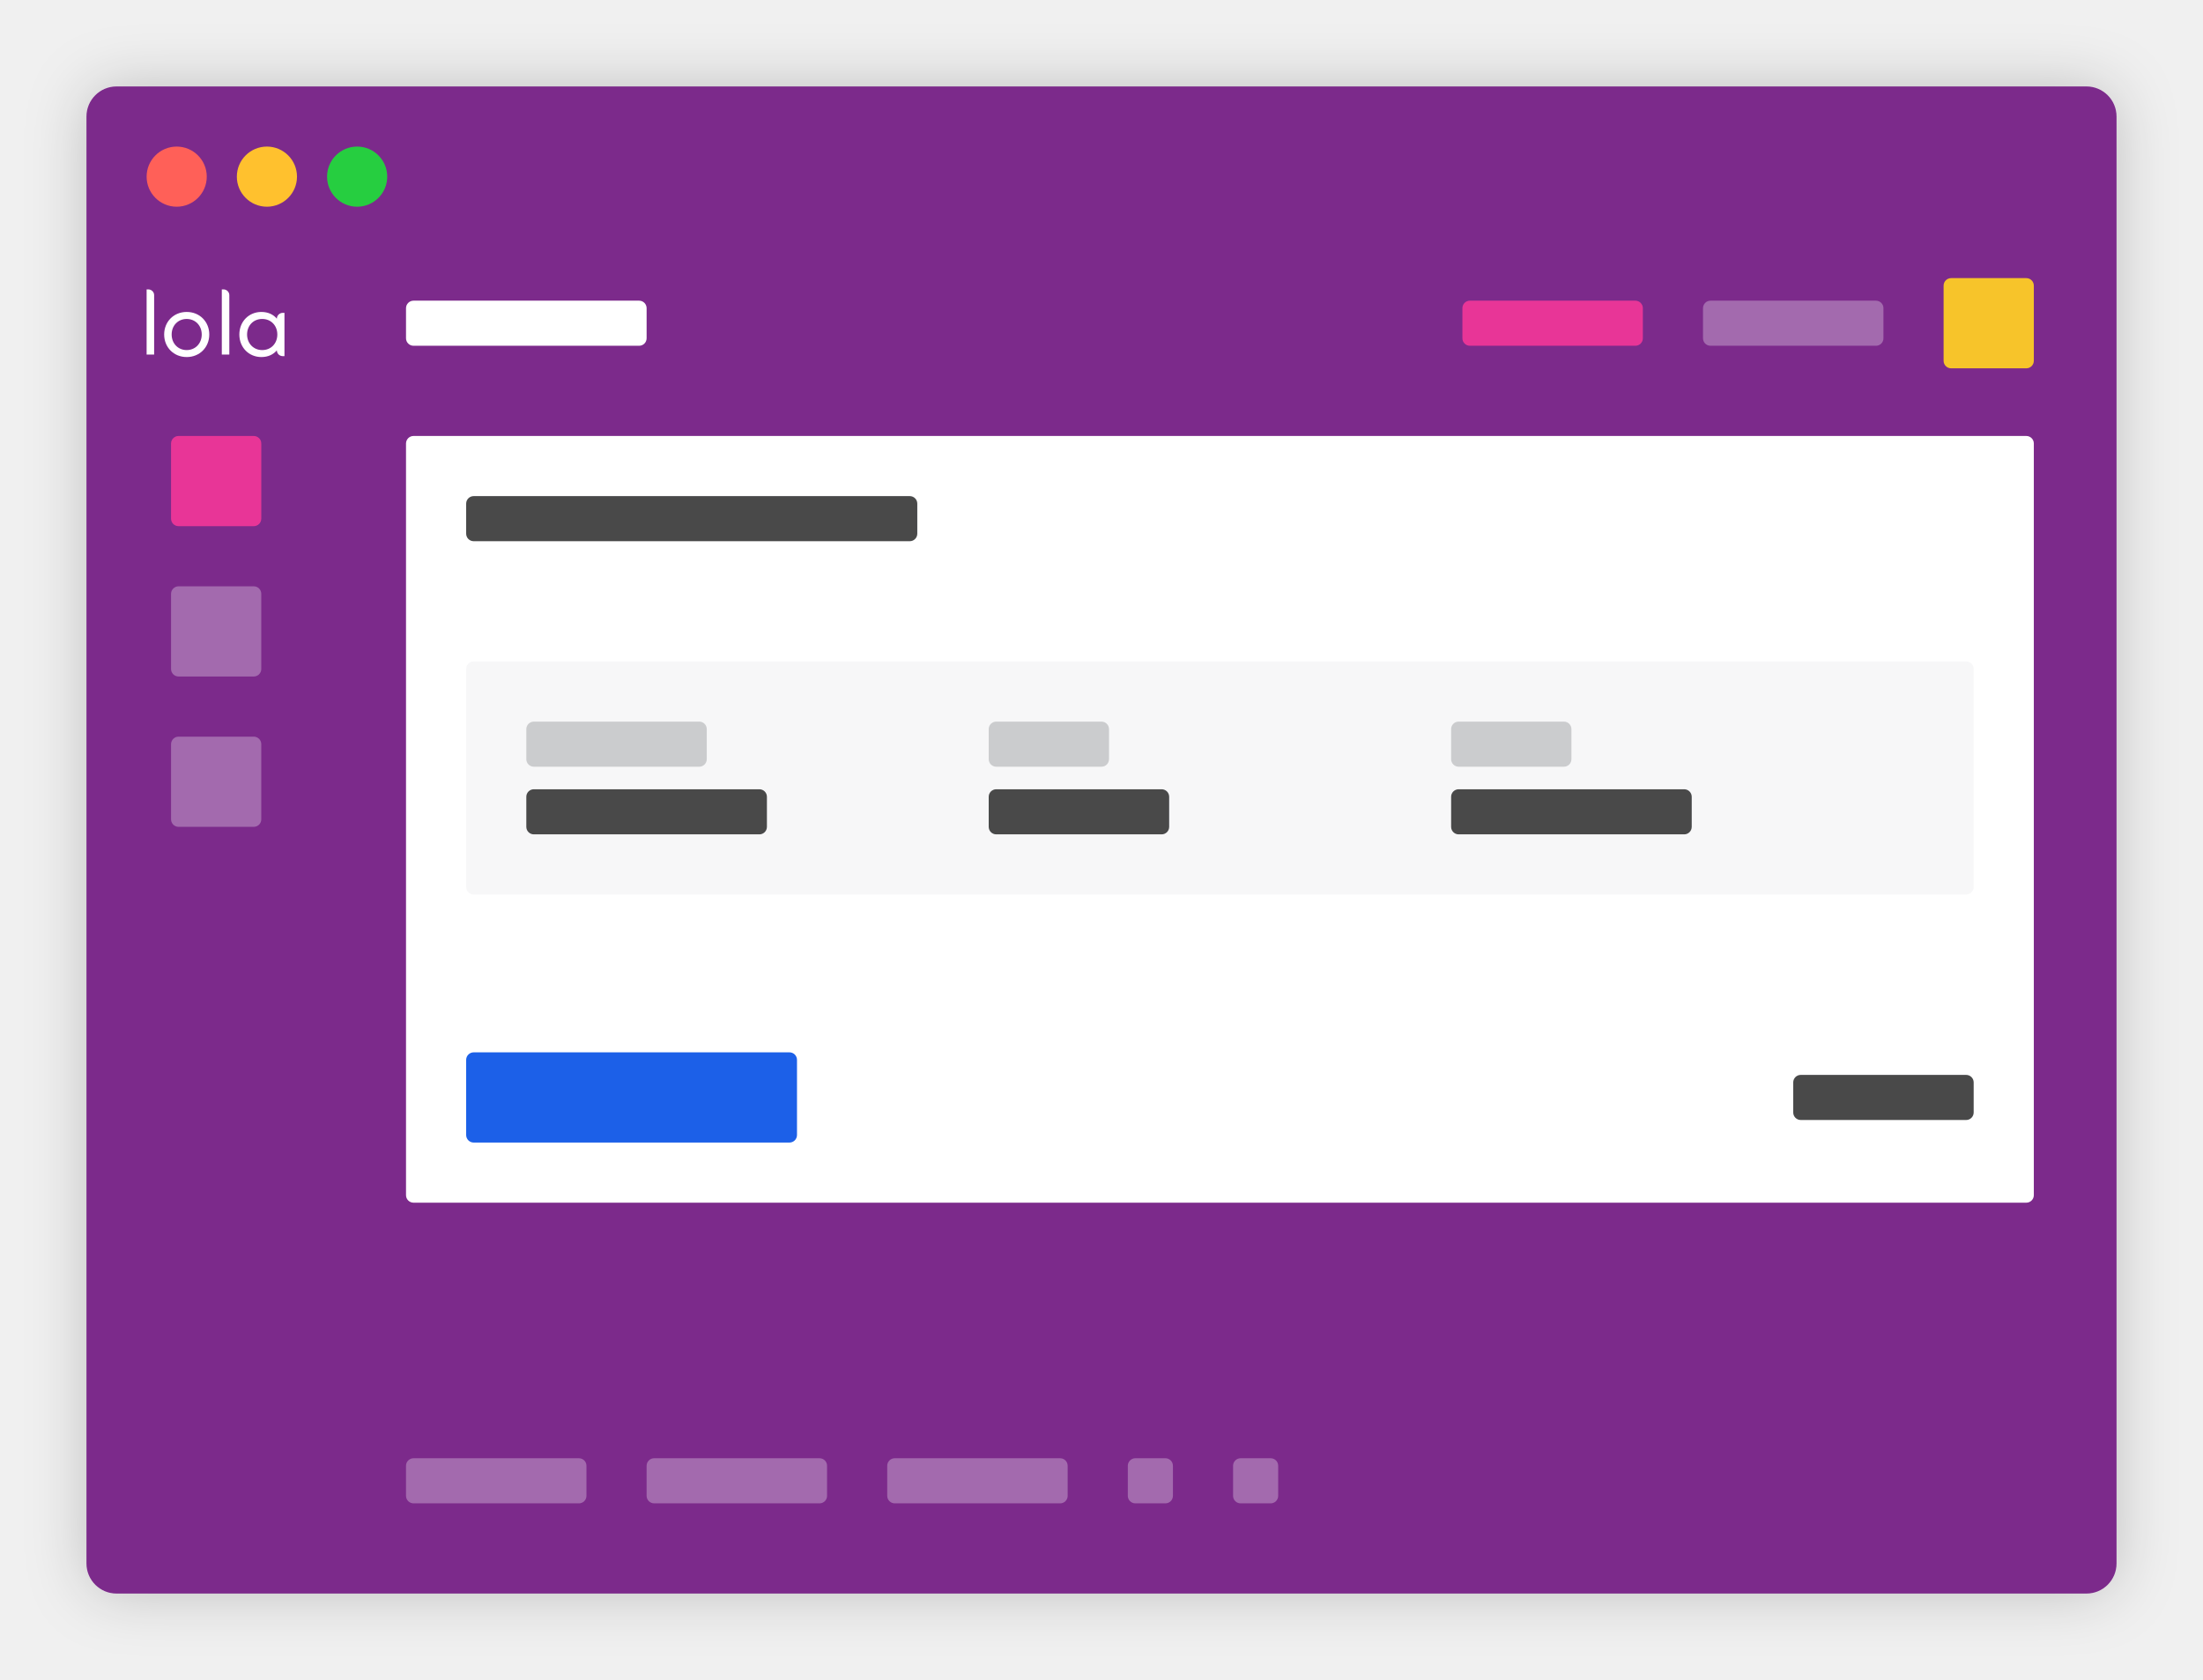
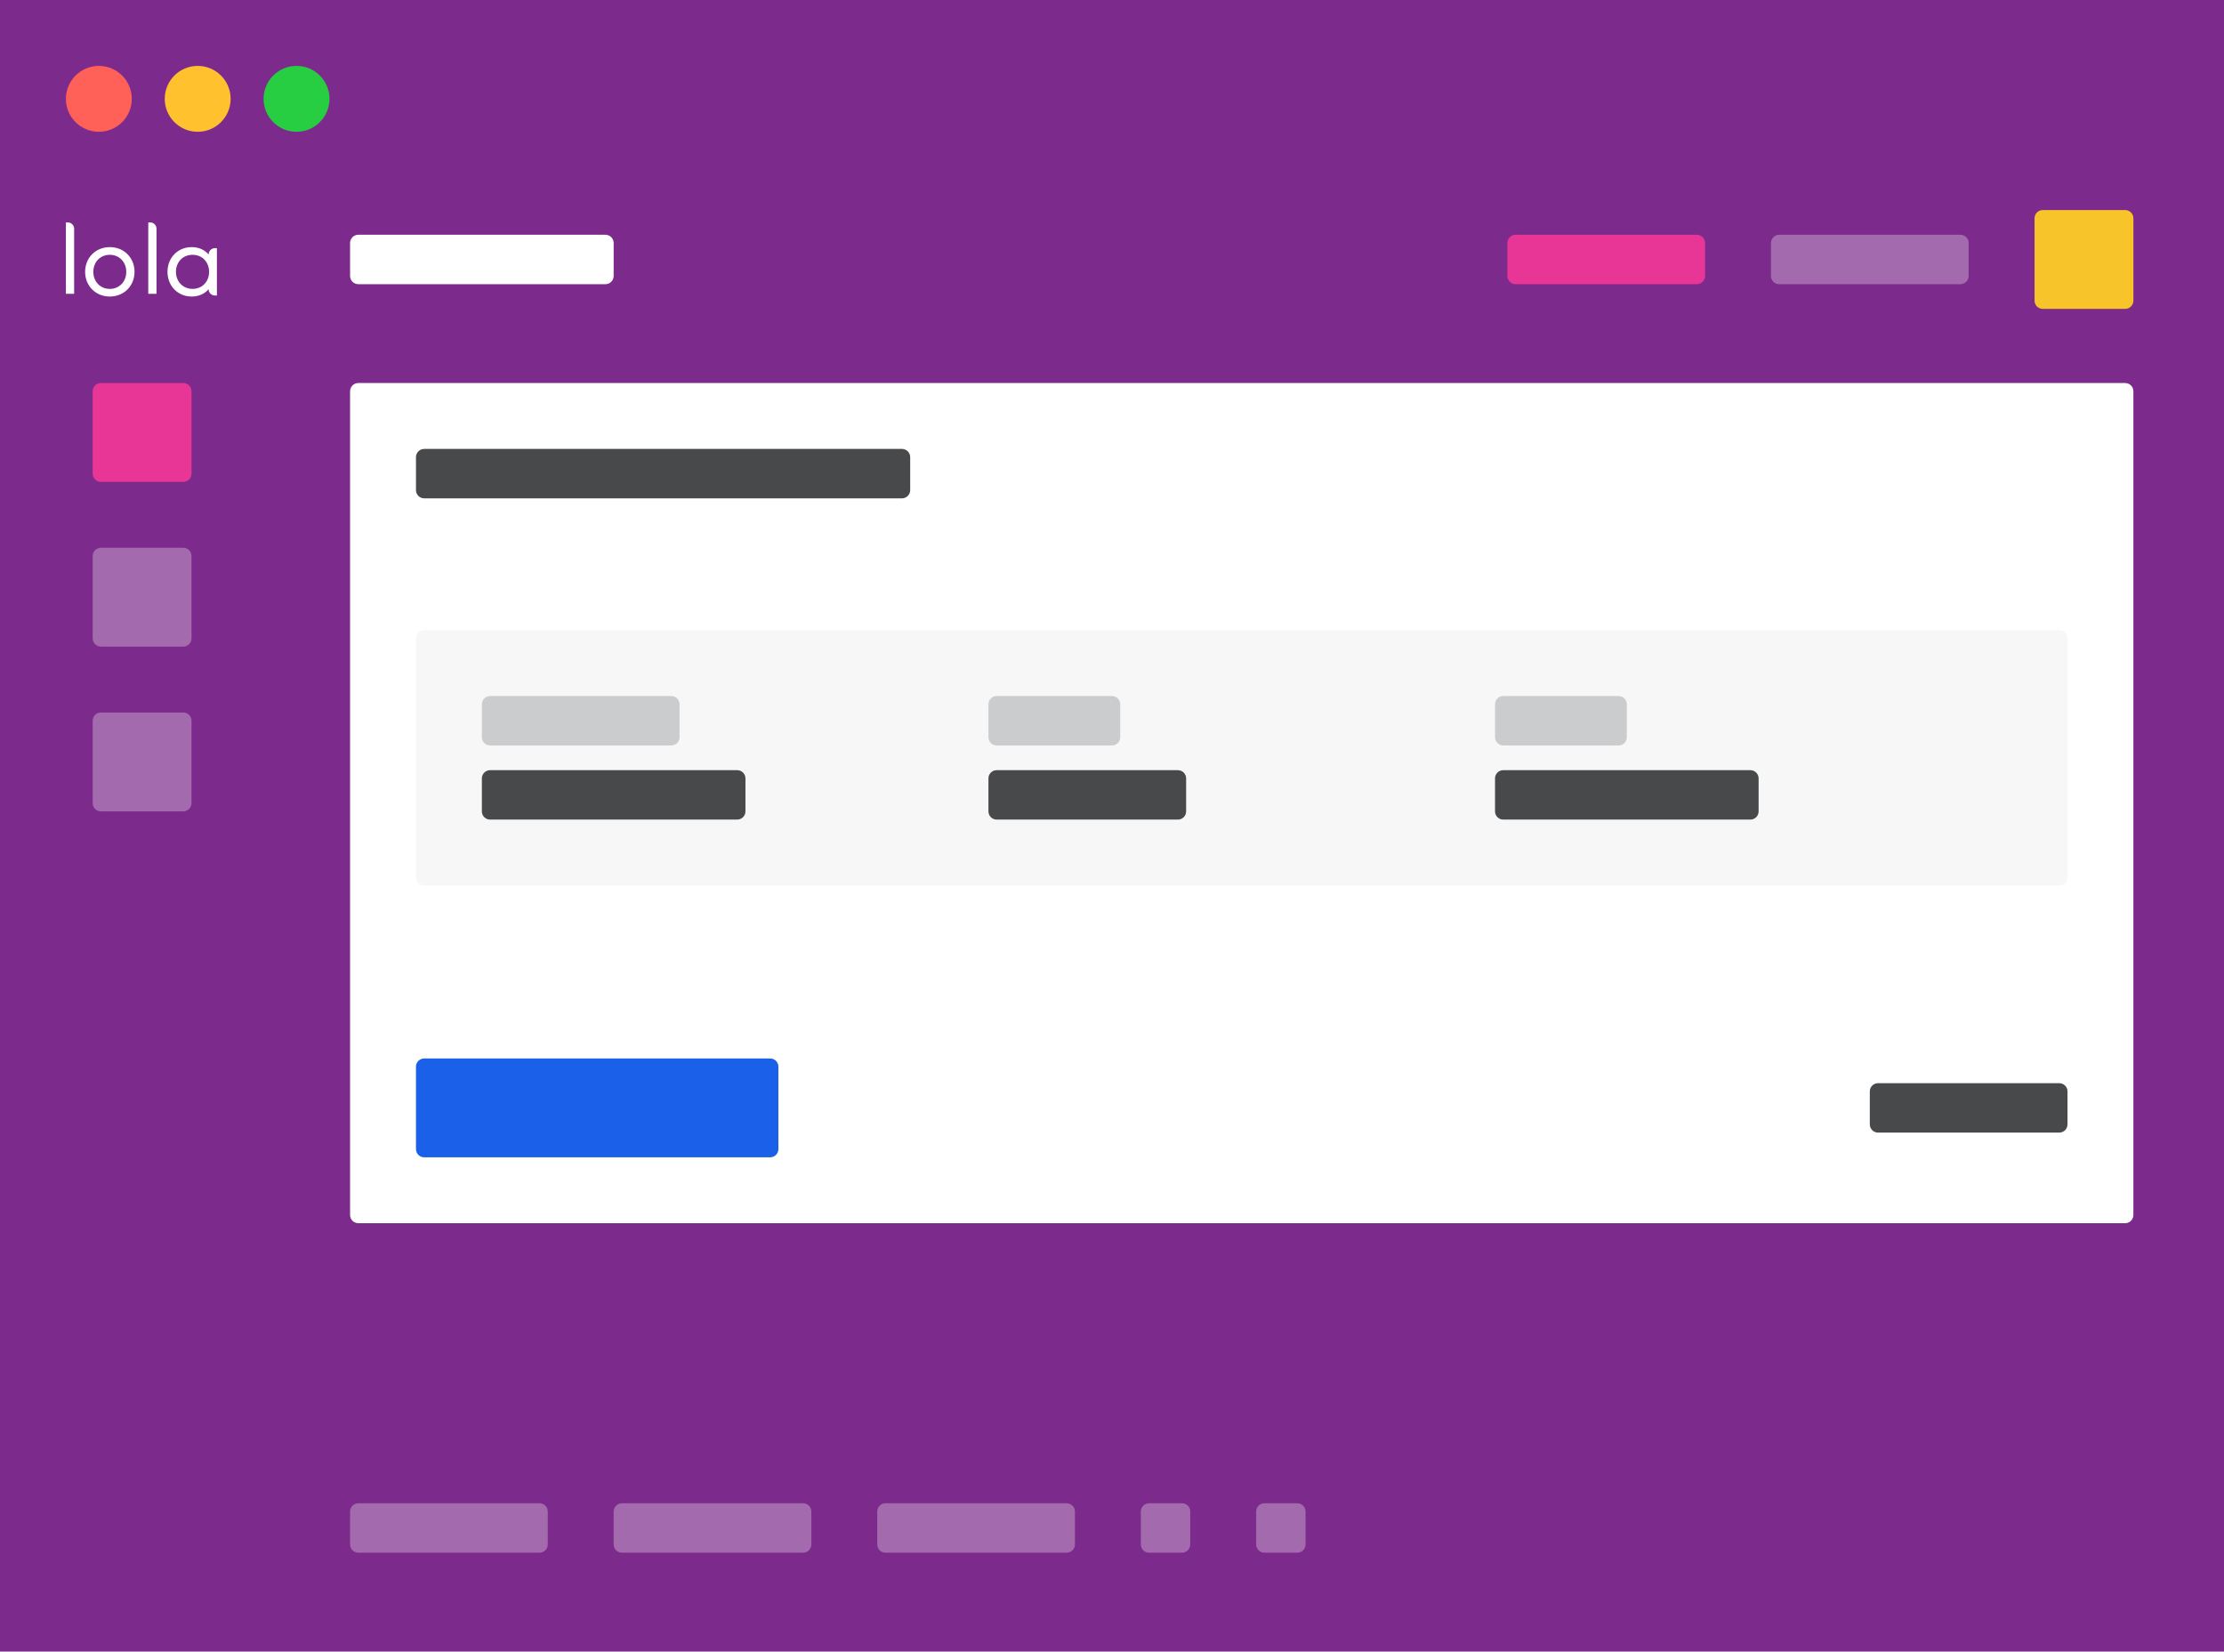
- <svg xmlns="http://www.w3.org/2000/svg" xmlns:xlink="http://www.w3.org/1999/xlink" width="586px" height="447px" viewBox="0 0 586 447" version="1.1">
-   <defs>
-     <filter x="-5.7%" y="-7.7%" width="111.5%" height="115.5%" filterUnits="objectBoundingBox" id="filter-1">
-       <feOffset dx="0" dy="0" in="SourceAlpha" result="shadowOffsetOuter1" />
-       <feGaussianBlur stdDeviation="8" in="shadowOffsetOuter1" result="shadowBlurOuter1" />
-       <feColorMatrix values="0 0 0 0 0   0 0 0 0 0   0 0 0 0 0  0 0 0 0.2 0" type="matrix" in="shadowBlurOuter1" result="shadowMatrixOuter1" />
-       <feMerge>
-         <feMergeNode in="shadowMatrixOuter1" />
-         <feMergeNode in="SourceGraphic" />
-       </feMerge>
-     </filter>
-     <rect id="path-2" x="0" y="0" width="540" height="401" rx="8" />
-   </defs>
-   <g stroke="none" stroke-width="1" fill="none" fill-rule="evenodd">
-     <g filter="url(#filter-1)" transform="translate(23, 23)">
-       <mask id="mask-3" fill="white">
-         <use xlink:href="#path-2" />
-       </mask>
-       <use fill="#7C2A8B" fill-rule="nonzero" xlink:href="#path-2" />
-       <rect fill="#F7C429" mask="url(#mask-3)" x="494" y="51" width="24" height="24" rx="2" />
-       <rect fill="#FFFFFF" mask="url(#mask-3)" x="85" y="57" width="64" height="12" rx="2" />
-       <rect fill="#E83697" mask="url(#mask-3)" x="22.5" y="93" width="24" height="24" rx="2" />
-       <rect fill="#A36AAE" mask="url(#mask-3)" x="22.5" y="133" width="24" height="24" rx="2" />
-       <rect fill="#A36AAE" mask="url(#mask-3)" x="22.5" y="173" width="24" height="24" rx="2" />
-       <rect fill="#FFFFFF" mask="url(#mask-3)" x="85" y="93" width="433" height="204" rx="2" />
-       <rect fill="#F7F7F8" mask="url(#mask-3)" x="101" y="153" width="401" height="62" rx="2" />
-       <rect fill="#A36AAE" mask="url(#mask-3)" x="85" y="365" width="48" height="12" rx="2" />
-       <rect fill="#A36AAE" mask="url(#mask-3)" x="149" y="365" width="48" height="12" rx="2" />
-       <rect fill="#A36AAE" mask="url(#mask-3)" x="213" y="365" width="48" height="12" rx="2" />
-       <rect fill="#CBCCCE" mask="url(#mask-3)" x="117" y="169" width="48" height="12" rx="2" />
-       <rect fill="#A36AAE" mask="url(#mask-3)" x="277" y="365" width="12" height="12" rx="2" />
-       <rect fill="#A36AAE" mask="url(#mask-3)" x="305" y="365" width="12" height="12" rx="2" />
-       <path d="M119,187 L179,187 C180.105,187 181,187.895 181,189 L181,197 C181,198.105 180.105,199 179,199 L119,199 C117.895,199 117,198.105 117,197 L117,189 C117,187.895 117.895,187 119,187 Z" fill="#48494A" mask="url(#mask-3)" />
-       <rect fill="#CBCCCE" mask="url(#mask-3)" x="240" y="169" width="32" height="12" rx="2" />
-       <path d="M242,187 L286,187 C287.105,187 288,187.895 288,189 L288,197 C288,198.105 287.105,199 286,199 L242,199 C240.895,199 240,198.105 240,197 L240,189 C240,187.895 240.895,187 242,187 Z" fill="#48494A" mask="url(#mask-3)" />
-       <path d="M103,257 L187,257 C188.105,257 189,257.895 189,259 L189,279 C189,280.105 188.105,281 187,281 L103,281 C101.895,281 101,280.105 101,279 L101,259 C101,257.895 101.895,257 103,257 Z" fill="#1A60E8" mask="url(#mask-3)" />
-       <rect fill="#CBCCCE" mask="url(#mask-3)" x="363" y="169" width="32" height="12" rx="2" />
-       <rect fill="#48494A" mask="url(#mask-3)" x="101" y="109" width="120" height="12" rx="2" />
-       <path d="M365,187 L425,187 C426.105,187 427,187.895 427,189 L427,197 C427,198.105 426.105,199 425,199 L365,199 C363.895,199 363,198.105 363,197 L363,189 C363,187.895 363.895,187 365,187 Z" fill="#48494A" mask="url(#mask-3)" />
-       <rect fill="#A36AAE" mask="url(#mask-3)" x="430" y="57" width="48" height="12" rx="2" />
-       <rect fill="#E83697" mask="url(#mask-3)" x="366" y="57" width="48" height="12" rx="2" />
-       <path d="M456,263 L500,263 C501.105,263 502,263.895 502,265 L502,273 C502,274.105 501.105,275 500,275 L456,275 C454.895,275 454,274.105 454,273 L454,265 C454,263.895 454.895,263 456,263 Z" fill="#48494A" mask="url(#mask-3)" />
-       <circle fill="#FF6058" fill-rule="nonzero" mask="url(#mask-3)" cx="24" cy="24" r="8" />
-       <circle fill="#FFC12E" fill-rule="nonzero" mask="url(#mask-3)" cx="48" cy="24" r="8" />
-       <circle fill="#28CE41" fill-rule="nonzero" mask="url(#mask-3)" cx="72" cy="24" r="8" />
-       <g mask="url(#mask-3)" fill="#FFFFFF" fill-rule="nonzero">
-         <g transform="translate(16, 54)">
-           <path d="M26.724,12 C26.724,14.291 28.35,16.145 30.753,16.145 C33.118,16.145 34.769,14.363 34.769,12 C34.769,9.648 33.118,7.866 30.753,7.866 C28.313,7.866 26.724,9.709 26.724,12 L26.724,12 Z M36.667,17.757 L36.211,17.757 C35.347,17.757 34.646,17.068 34.646,16.218 C33.722,17.297 32.355,18 30.519,18 C27.23,18 24.667,15.479 24.667,12 C24.667,8.521 27.23,6 30.519,6 C32.355,6 33.722,6.703 34.646,7.794 C34.646,6.937 35.352,6.243 36.223,6.243 L36.667,6.243 L36.667,17.757 Z" />
-           <path d="M22,17.333 L20,17.333 L20,0 L20.441,0 C21.302,0 22,0.685 22,1.529 L22,17.333 Z" />
-           <path d="M6.661,12 C6.661,14.412 8.38,16.145 10.661,16.145 C12.929,16.145 14.661,14.412 14.661,12 C14.661,9.588 12.929,7.866 10.661,7.866 C8.38,7.866 6.661,9.588 6.661,12 M16.667,12 C16.667,15.418 14.1,18 10.661,18 C7.222,18 4.667,15.418 4.667,12 C4.667,8.582 7.222,6 10.661,6 C14.1,6 16.667,8.582 16.667,12" />
-           <path d="M2,17.333 L0,17.333 L0,0 L0.441,0 C1.302,0 2,0.685 2,1.529 L2,17.333 Z" />
-         </g>
+ <svg xmlns="http://www.w3.org/2000/svg" width="540" height="401" viewBox="0 0 540 401" fill="none">
+   <g>
+     <rect width="540" height="401" fill="#7C2A8B" />
+     <mask id="mask0" mask-type="alpha" maskUnits="userSpaceOnUse" x="0" y="0" width="540" height="401">
+       <rect width="540" height="401" fill="white" />
+     </mask>
+     <g mask="url(#mask0)">
+       <rect x="494" y="51" width="24" height="24" rx="2" fill="#F7C429" />
+       <rect x="85" y="57" width="64" height="12" rx="2" fill="white" />
+       <rect x="22.5" y="93" width="24" height="24" rx="2" fill="#E83697" />
+       <rect x="22.5" y="133" width="24" height="24" rx="2" fill="#A36AAE" />
+       <rect x="22.5" y="173" width="24" height="24" rx="2" fill="#A36AAE" />
+       <rect x="85" y="93" width="433" height="204" rx="2" fill="white" />
+       <rect x="101" y="153" width="401" height="62" rx="2" fill="#F7F7F8" />
+       <rect x="85" y="365" width="48" height="12" rx="2" fill="#A36AAE" />
+       <rect x="149" y="365" width="48" height="12" rx="2" fill="#A36AAE" />
+       <rect x="213" y="365" width="48" height="12" rx="2" fill="#A36AAE" />
+       <rect x="117" y="169" width="48" height="12" rx="2" fill="#CBCCCE" />
+       <rect x="277" y="365" width="12" height="12" rx="2" fill="#A36AAE" />
+       <rect x="305" y="365" width="12" height="12" rx="2" fill="#A36AAE" />
+       <path fill-rule="evenodd" clip-rule="evenodd" d="M117 189C117 187.895 117.895 187 119 187H179C180.105 187 181 187.895 181 189V197C181 198.105 180.105 199 179 199H119C117.895 199 117 198.105 117 197V189Z" fill="#48494A" />
+       <rect x="240" y="169" width="32" height="12" rx="2" fill="#CBCCCE" />
+       <path fill-rule="evenodd" clip-rule="evenodd" d="M240 189C240 187.895 240.895 187 242 187H286C287.105 187 288 187.895 288 189V197C288 198.105 287.105 199 286 199H242C240.895 199 240 198.105 240 197V189Z" fill="#48494A" />
+       <path fill-rule="evenodd" clip-rule="evenodd" d="M101 259C101 257.895 101.895 257 103 257H187C188.105 257 189 257.895 189 259V279C189 280.105 188.105 281 187 281H103C101.895 281 101 280.105 101 279V259Z" fill="#1A60E8" />
+       <rect x="363" y="169" width="32" height="12" rx="2" fill="#CBCCCE" />
+       <rect x="101" y="109" width="120" height="12" rx="2" fill="#48494A" />
+       <path fill-rule="evenodd" clip-rule="evenodd" d="M363 189C363 187.895 363.895 187 365 187H425C426.105 187 427 187.895 427 189V197C427 198.105 426.105 199 425 199H365C363.895 199 363 198.105 363 197V189Z" fill="#48494A" />
+       <rect x="430" y="57" width="48" height="12" rx="2" fill="#A36AAE" />
+       <rect x="366" y="57" width="48" height="12" rx="2" fill="#E83697" />
+       <path fill-rule="evenodd" clip-rule="evenodd" d="M454 265C454 263.895 454.895 263 456 263H500C501.105 263 502 263.895 502 265V273C502 274.105 501.105 275 500 275H456C454.895 275 454 274.105 454 273V265Z" fill="#48494A" />
+       <circle cx="24" cy="24" r="8" fill="#FF6058" />
+       <circle cx="48" cy="24" r="8" fill="#FFC12E" />
+       <circle cx="72" cy="24" r="8" fill="#28CE41" />
+       <g>
+         <path fill-rule="evenodd" clip-rule="evenodd" d="M52.211 71.757H52.667V60.243H52.223C51.352 60.243 50.646 60.937 50.646 61.794C49.722 60.703 48.355 60 46.519 60C43.23 60 40.667 62.521 40.667 66C40.667 69.479 43.23 72 46.519 72C48.355 72 49.722 71.297 50.646 70.218C50.646 71.068 51.347 71.757 52.211 71.757ZM46.753 70.145C44.35 70.145 42.724 68.291 42.724 66C42.724 63.709 44.313 61.867 46.753 61.867C49.118 61.867 50.769 63.648 50.769 66C50.769 68.363 49.118 70.145 46.753 70.145Z" fill="white" />
+         <path d="M38 71.333H36V54H36.441C37.302 54 38 54.684 38 55.529V71.333Z" fill="white" />
+         <path fill-rule="evenodd" clip-rule="evenodd" d="M26.661 72C30.099 72 32.667 69.418 32.667 66C32.667 62.581 30.099 60 26.661 60C23.222 60 20.667 62.581 20.667 66C20.667 69.418 23.222 72 26.661 72ZM26.661 70.145C24.38 70.145 22.661 68.412 22.661 66C22.661 63.588 24.38 61.867 26.661 61.867C28.929 61.867 30.661 63.588 30.661 66C30.661 68.412 28.929 70.145 26.661 70.145Z" fill="white" />
+         <path d="M18 71.333H16V54H16.441C17.302 54 18 54.684 18 55.529V71.333Z" fill="white" />
      </g>
    </g>
  </g>
</svg>
